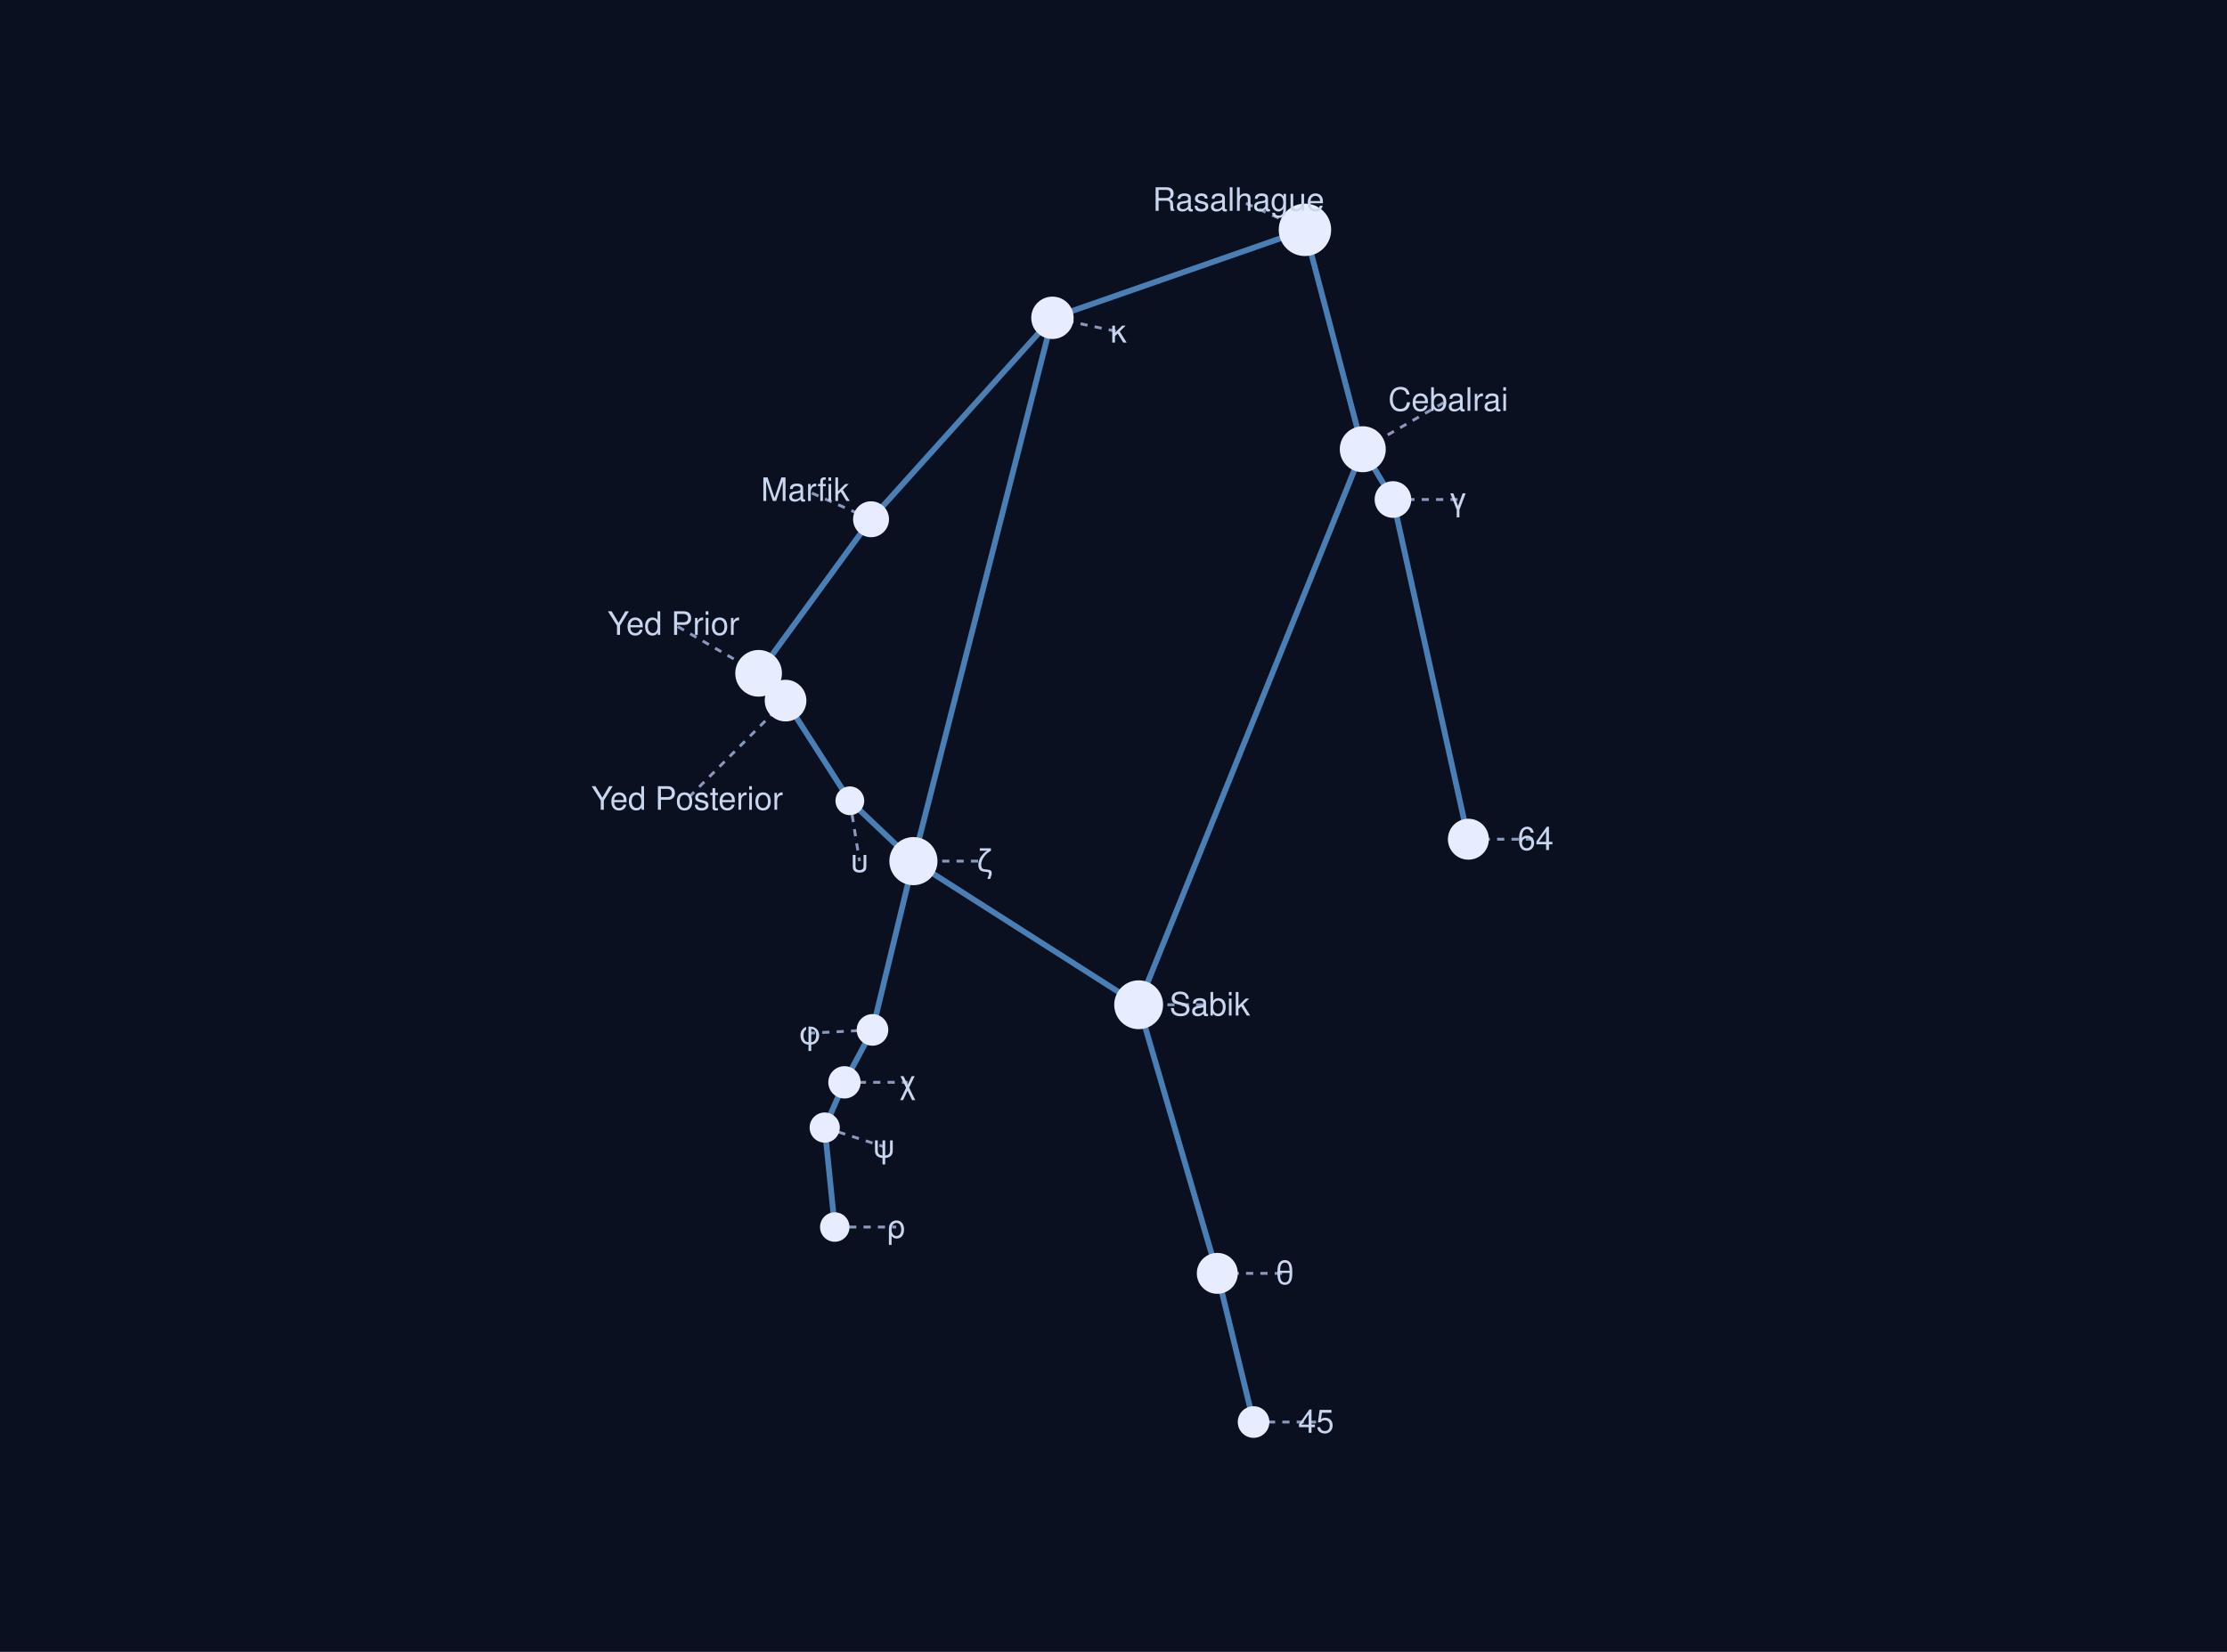
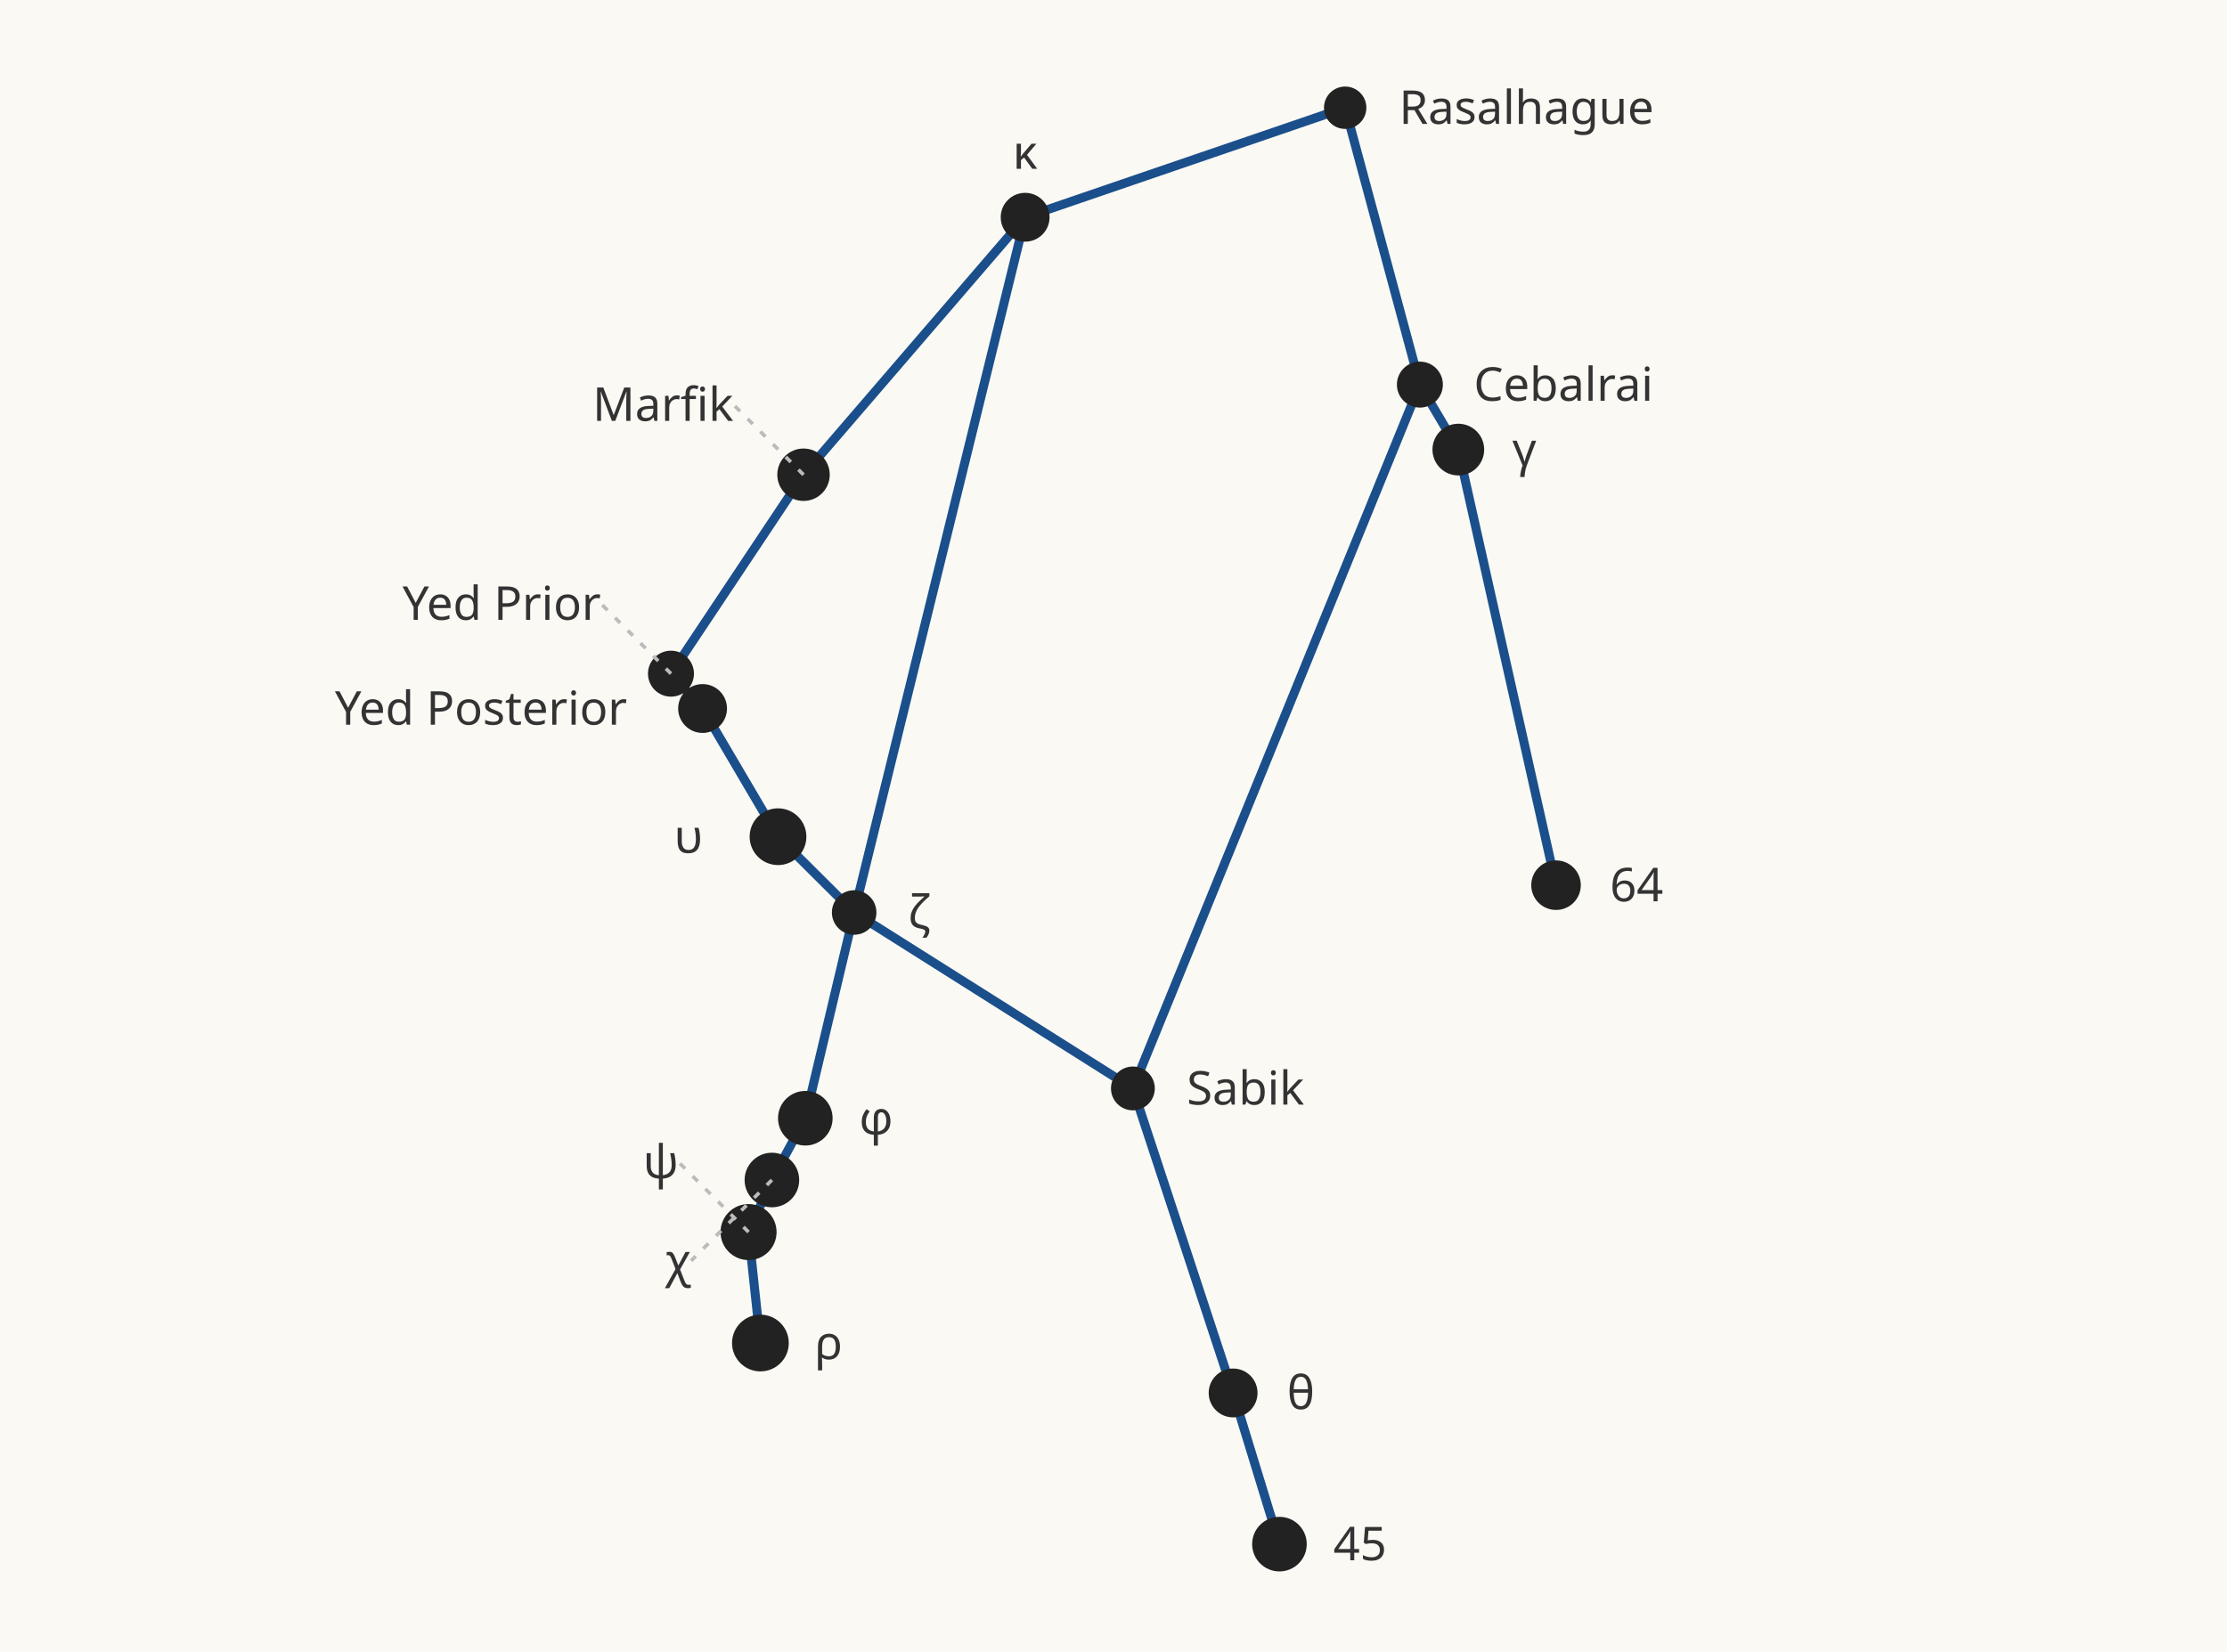
- <svg xmlns="http://www.w3.org/2000/svg" viewBox="0 0 620 460" width="620" height="460">
-   <rect width="620" height="460" fill="#0b1020" />
-   <line x1="408.8" y1="233.7" x2="387.8" y2="139.1" stroke="#4a7fb5" stroke-width="1.6" />
-   <line x1="387.8" y1="139.1" x2="379.4" y2="125.1" stroke="#4a7fb5" stroke-width="1.6" />
-   <line x1="379.4" y1="125.1" x2="363.3" y2="64.0" stroke="#4a7fb5" stroke-width="1.6" />
-   <line x1="363.3" y1="64.0" x2="293.0" y2="88.5" stroke="#4a7fb5" stroke-width="1.6" />
-   <line x1="293.0" y1="88.5" x2="242.5" y2="144.6" stroke="#4a7fb5" stroke-width="1.6" />
-   <line x1="242.5" y1="144.6" x2="211.2" y2="187.5" stroke="#4a7fb5" stroke-width="1.6" />
-   <line x1="211.2" y1="187.5" x2="218.7" y2="195.1" stroke="#4a7fb5" stroke-width="1.6" />
-   <line x1="218.7" y1="195.1" x2="236.6" y2="223.0" stroke="#4a7fb5" stroke-width="1.6" />
-   <line x1="236.6" y1="223.0" x2="254.3" y2="239.8" stroke="#4a7fb5" stroke-width="1.6" />
-   <line x1="254.3" y1="239.8" x2="317.0" y2="279.8" stroke="#4a7fb5" stroke-width="1.6" />
-   <line x1="317.0" y1="279.8" x2="379.4" y2="125.1" stroke="#4a7fb5" stroke-width="1.6" />
-   <line x1="317.0" y1="279.8" x2="338.9" y2="354.6" stroke="#4a7fb5" stroke-width="1.6" />
-   <line x1="338.9" y1="354.6" x2="349.0" y2="396.0" stroke="#4a7fb5" stroke-width="1.6" />
-   <line x1="293.0" y1="88.5" x2="254.3" y2="239.8" stroke="#4a7fb5" stroke-width="1.6" />
-   <line x1="254.3" y1="239.8" x2="242.9" y2="286.8" stroke="#4a7fb5" stroke-width="1.6" />
-   <line x1="242.9" y1="286.8" x2="235.1" y2="301.4" stroke="#4a7fb5" stroke-width="1.6" />
-   <line x1="235.1" y1="301.4" x2="229.6" y2="314.0" stroke="#4a7fb5" stroke-width="1.6" />
-   <line x1="229.6" y1="314.0" x2="232.4" y2="341.7" stroke="#4a7fb5" stroke-width="1.6" />
-   <line x1="211.2" y1="187.5" x2="187.5" y2="173.8" stroke="#8899bb" stroke-width="0.8" stroke-dasharray="2,2" />
-   <line x1="218.7" y1="195.1" x2="191.3" y2="222.5" stroke="#8899bb" stroke-width="0.8" stroke-dasharray="2,2" />
-   <line x1="229.6" y1="314.0" x2="246.0" y2="319.3" stroke="#8899bb" stroke-width="0.8" stroke-dasharray="2,2" />
-   <line x1="232.4" y1="341.7" x2="249.5" y2="341.7" stroke="#8899bb" stroke-width="0.8" stroke-dasharray="2,2" />
-   <line x1="235.1" y1="301.4" x2="252.7" y2="301.4" stroke="#8899bb" stroke-width="0.8" stroke-dasharray="2,2" />
-   <line x1="236.6" y1="223.0" x2="239.3" y2="239.8" stroke="#8899bb" stroke-width="0.8" stroke-dasharray="2,2" />
-   <line x1="242.5" y1="144.6" x2="224.2" y2="136.5" stroke="#8899bb" stroke-width="0.8" stroke-dasharray="2,2" />
-   <line x1="242.9" y1="286.8" x2="225.5" y2="287.7" stroke="#8899bb" stroke-width="0.8" stroke-dasharray="2,2" />
-   <line x1="254.3" y1="239.8" x2="274.0" y2="239.8" stroke="#8899bb" stroke-width="0.8" stroke-dasharray="2,2" />
-   <line x1="293.0" y1="88.5" x2="311.4" y2="92.4" stroke="#8899bb" stroke-width="0.8" stroke-dasharray="2,2" />
-   <line x1="317.0" y1="279.8" x2="336.8" y2="279.8" stroke="#8899bb" stroke-width="0.8" stroke-dasharray="2,2" />
-   <line x1="338.9" y1="354.6" x2="357.7" y2="354.6" stroke="#8899bb" stroke-width="0.8" stroke-dasharray="2,2" />
-   <line x1="349.0" y1="396.0" x2="366.4" y2="396.0" stroke="#8899bb" stroke-width="0.8" stroke-dasharray="2,2" />
-   <line x1="363.3" y1="64.0" x2="344.8" y2="55.7" stroke="#8899bb" stroke-width="0.8" stroke-dasharray="2,2" />
-   <line x1="379.4" y1="125.1" x2="403.2" y2="111.4" stroke="#8899bb" stroke-width="0.8" stroke-dasharray="2,2" />
-   <line x1="387.8" y1="139.1" x2="405.9" y2="139.1" stroke="#8899bb" stroke-width="0.8" stroke-dasharray="2,2" />
-   <line x1="408.8" y1="233.7" x2="427.5" y2="233.7" stroke="#8899bb" stroke-width="0.8" stroke-dasharray="2,2" />
-   <circle cx="211.2" cy="187.5" r="6.5" fill="#e8ecff" />
-   <text x="187.5" y="176.8" font-family="Helvetica,Arial" font-size="9" fill="#c9d6f0" text-anchor="middle">Yed Prior</text>
-   <circle cx="218.7" cy="195.1" r="5.8" fill="#e8ecff" />
-   <text x="191.3" y="225.5" font-family="Helvetica,Arial" font-size="9" fill="#c9d6f0" text-anchor="middle">Yed Posterior</text>
-   <circle cx="229.6" cy="314.0" r="4.2" fill="#e8ecff" />
-   <text x="246.0" y="322.3" font-family="Helvetica,Arial" font-size="9" fill="#c9d6f0" text-anchor="middle">ψ</text>
-   <circle cx="232.4" cy="341.7" r="4.1" fill="#e8ecff" />
-   <text x="249.5" y="344.7" font-family="Helvetica,Arial" font-size="9" fill="#c9d6f0" text-anchor="middle">ρ</text>
-   <circle cx="235.1" cy="301.4" r="4.5" fill="#e8ecff" />
-   <text x="252.7" y="304.4" font-family="Helvetica,Arial" font-size="9" fill="#c9d6f0" text-anchor="middle">χ</text>
-   <circle cx="236.6" cy="223.0" r="4.0" fill="#e8ecff" />
-   <text x="239.3" y="242.8" font-family="Helvetica,Arial" font-size="9" fill="#c9d6f0" text-anchor="middle">υ</text>
-   <circle cx="242.5" cy="144.6" r="5.0" fill="#e8ecff" />
-   <text x="224.2" y="139.5" font-family="Helvetica,Arial" font-size="9" fill="#c9d6f0" text-anchor="middle">Marfik</text>
-   <circle cx="242.9" cy="286.8" r="4.4" fill="#e8ecff" />
-   <text x="225.5" y="290.7" font-family="Helvetica,Arial" font-size="9" fill="#c9d6f0" text-anchor="middle">φ</text>
-   <circle cx="254.3" cy="239.8" r="6.7" fill="#e8ecff" />
-   <text x="274.0" y="242.8" font-family="Helvetica,Arial" font-size="9" fill="#c9d6f0" text-anchor="middle">ζ</text>
-   <circle cx="293.0" cy="88.5" r="5.9" fill="#e8ecff" />
-   <text x="311.4" y="95.4" font-family="Helvetica,Arial" font-size="9" fill="#c9d6f0" text-anchor="middle">κ</text>
-   <circle cx="317.0" cy="279.8" r="6.8" fill="#e8ecff" />
-   <text x="336.8" y="282.8" font-family="Helvetica,Arial" font-size="9" fill="#c9d6f0" text-anchor="middle">Sabik</text>
-   <circle cx="338.9" cy="354.6" r="5.7" fill="#e8ecff" />
-   <text x="357.7" y="357.6" font-family="Helvetica,Arial" font-size="9" fill="#c9d6f0" text-anchor="middle">θ</text>
-   <circle cx="349.0" cy="396.0" r="4.4" fill="#e8ecff" />
-   <text x="366.4" y="399.0" font-family="Helvetica,Arial" font-size="9" fill="#c9d6f0" text-anchor="middle">45</text>
-   <circle cx="363.3" cy="64.0" r="7.3" fill="#e8ecff" />
-   <text x="344.8" y="58.7" font-family="Helvetica,Arial" font-size="9" fill="#c9d6f0" text-anchor="middle">Rasalhague</text>
-   <circle cx="379.4" cy="125.1" r="6.4" fill="#e8ecff" />
-   <text x="403.2" y="114.4" font-family="Helvetica,Arial" font-size="9" fill="#c9d6f0" text-anchor="middle">Cebalrai</text>
-   <circle cx="387.8" cy="139.1" r="5.1" fill="#e8ecff" />
-   <text x="405.9" y="142.1" font-family="Helvetica,Arial" font-size="9" fill="#c9d6f0" text-anchor="middle">γ</text>
-   <circle cx="408.8" cy="233.7" r="5.7" fill="#e8ecff" />
-   <text x="427.5" y="236.7" font-family="Helvetica,Arial" font-size="9" fill="#c9d6f0" text-anchor="middle">64</text>
+ <svg xmlns="http://www.w3.org/2000/svg" viewBox="0 0 620 460" width="620" height="460" role="img" aria-label="Figure de la constellation Ophiuchus (Serpentaire)">
+   <rect width="620" height="460" fill="#fbf9f4" />
+   <line x1="433.2" y1="246.5" x2="406.0" y2="125.2" stroke="#1a4f8b" stroke-width="2.5" stroke-linecap="round" />
+   <line x1="406.0" y1="125.2" x2="395.3" y2="107.1" stroke="#1a4f8b" stroke-width="2.5" stroke-linecap="round" />
+   <line x1="395.3" y1="107.1" x2="374.5" y2="30.0" stroke="#1a4f8b" stroke-width="2.5" stroke-linecap="round" />
+   <line x1="374.5" y1="30.0" x2="285.4" y2="60.5" stroke="#1a4f8b" stroke-width="2.5" stroke-linecap="round" />
+   <line x1="285.4" y1="60.5" x2="223.7" y2="132.2" stroke="#1a4f8b" stroke-width="2.5" stroke-linecap="round" />
+   <line x1="223.7" y1="132.2" x2="186.8" y2="187.6" stroke="#1a4f8b" stroke-width="2.5" stroke-linecap="round" />
+   <line x1="186.8" y1="187.6" x2="195.6" y2="197.3" stroke="#1a4f8b" stroke-width="2.5" stroke-linecap="round" />
+   <line x1="195.6" y1="197.3" x2="216.6" y2="233.0" stroke="#1a4f8b" stroke-width="2.5" stroke-linecap="round" />
+   <line x1="216.6" y1="233.0" x2="237.8" y2="254.1" stroke="#1a4f8b" stroke-width="2.5" stroke-linecap="round" />
+   <line x1="237.8" y1="254.1" x2="315.4" y2="303.1" stroke="#1a4f8b" stroke-width="2.5" stroke-linecap="round" />
+   <line x1="315.4" y1="303.1" x2="395.3" y2="107.1" stroke="#1a4f8b" stroke-width="2.5" stroke-linecap="round" />
+   <line x1="315.4" y1="303.1" x2="343.3" y2="387.9" stroke="#1a4f8b" stroke-width="2.5" stroke-linecap="round" />
+   <line x1="343.3" y1="387.9" x2="356.2" y2="430.0" stroke="#1a4f8b" stroke-width="2.5" stroke-linecap="round" />
+   <line x1="285.4" y1="60.5" x2="237.8" y2="254.1" stroke="#1a4f8b" stroke-width="2.5" stroke-linecap="round" />
+   <line x1="237.8" y1="254.1" x2="224.2" y2="311.4" stroke="#1a4f8b" stroke-width="2.5" stroke-linecap="round" />
+   <line x1="224.2" y1="311.4" x2="214.9" y2="328.6" stroke="#1a4f8b" stroke-width="2.5" stroke-linecap="round" />
+   <line x1="214.9" y1="328.6" x2="208.4" y2="343.1" stroke="#1a4f8b" stroke-width="2.5" stroke-linecap="round" />
+   <line x1="208.4" y1="343.1" x2="211.7" y2="374.0" stroke="#1a4f8b" stroke-width="2.5" stroke-linecap="round" />
+   <circle cx="186.8" cy="187.6" r="6.4" fill="#222" />
+   <circle cx="195.6" cy="197.3" r="6.8" fill="#222" />
+   <circle cx="208.4" cy="343.1" r="7.8" fill="#222" />
+   <circle cx="211.7" cy="374.0" r="7.9" fill="#222" />
+   <circle cx="214.9" cy="328.6" r="7.6" fill="#222" />
+   <circle cx="216.6" cy="233.0" r="7.9" fill="#222" />
+   <circle cx="223.7" cy="132.2" r="7.3" fill="#222" />
+   <circle cx="224.2" cy="311.4" r="7.6" fill="#222" />
+   <circle cx="237.8" cy="254.1" r="6.2" fill="#222" />
+   <circle cx="285.4" cy="60.5" r="6.8" fill="#222" />
+   <circle cx="315.4" cy="303.1" r="6.1" fill="#222" />
+   <circle cx="343.3" cy="387.9" r="6.8" fill="#222" />
+   <circle cx="356.2" cy="430.0" r="7.6" fill="#222" />
+   <circle cx="374.5" cy="30.0" r="5.9" fill="#222" />
+   <circle cx="395.3" cy="107.1" r="6.4" fill="#222" />
+   <circle cx="406.0" cy="125.2" r="7.2" fill="#222" />
+   <circle cx="433.2" cy="246.5" r="6.9" fill="#222" />
+   <line x1="208.4" y1="343.1" x2="188.9" y2="323.6" stroke="#bbb" stroke-width="1" stroke-dasharray="2,3" />
+   <text x="188.9" y="328.1" font-family="system-ui,sans-serif" font-size="13" fill="#333" text-anchor="end">ψ</text>
+   <line x1="214.9" y1="328.6" x2="192.4" y2="351.1" stroke="#bbb" stroke-width="1" stroke-dasharray="2,3" />
+   <text x="192.4" y="355.6" font-family="system-ui,sans-serif" font-size="13" fill="#333" text-anchor="end">χ</text>
+   <text x="195.6" y="237.5" font-family="system-ui,sans-serif" font-size="13" fill="#333" text-anchor="end">υ</text>
+   <text x="239.2" y="315.9" font-family="system-ui,sans-serif" font-size="13" fill="#333" text-anchor="start">φ</text>
+   <line x1="186.8" y1="187.6" x2="167.3" y2="168.1" stroke="#bbb" stroke-width="1" stroke-dasharray="2,3" />
+   <text x="167.3" y="172.6" font-family="system-ui,sans-serif" font-size="13" fill="#333" text-anchor="end">Yed Prior</text>
+   <text x="174.6" y="201.8" font-family="system-ui,sans-serif" font-size="13" fill="#333" text-anchor="end">Yed Posterior</text>
+   <text x="226.7" y="378.5" font-family="system-ui,sans-serif" font-size="13" fill="#333" text-anchor="start">ρ</text>
+   <text x="252.8" y="258.6" font-family="system-ui,sans-serif" font-size="13" fill="#333" text-anchor="start">ζ</text>
+   <text x="358.3" y="392.4" font-family="system-ui,sans-serif" font-size="13" fill="#333" text-anchor="start">θ</text>
+   <text x="371.2" y="434.5" font-family="system-ui,sans-serif" font-size="13" fill="#333" text-anchor="start">45</text>
+   <text x="410.3" y="111.6" font-family="system-ui,sans-serif" font-size="13" fill="#333" text-anchor="start">Cebalrai</text>
+   <text x="421.0" y="129.7" font-family="system-ui,sans-serif" font-size="13" fill="#333" text-anchor="start">γ</text>
+   <line x1="223.7" y1="132.2" x2="204.2" y2="112.7" stroke="#bbb" stroke-width="1" stroke-dasharray="2,3" />
+   <text x="204.2" y="117.2" font-family="system-ui,sans-serif" font-size="13" fill="#333" text-anchor="end">Marfik</text>
+   <text x="285.4" y="47.0" font-family="system-ui,sans-serif" font-size="13" fill="#333" text-anchor="middle">κ</text>
+   <text x="330.4" y="307.6" font-family="system-ui,sans-serif" font-size="13" fill="#333" text-anchor="start">Sabik</text>
+   <text x="389.5" y="34.5" font-family="system-ui,sans-serif" font-size="13" fill="#333" text-anchor="start">Rasalhague</text>
+   <text x="448.2" y="251.0" font-family="system-ui,sans-serif" font-size="13" fill="#333" text-anchor="start">64</text>
</svg>
